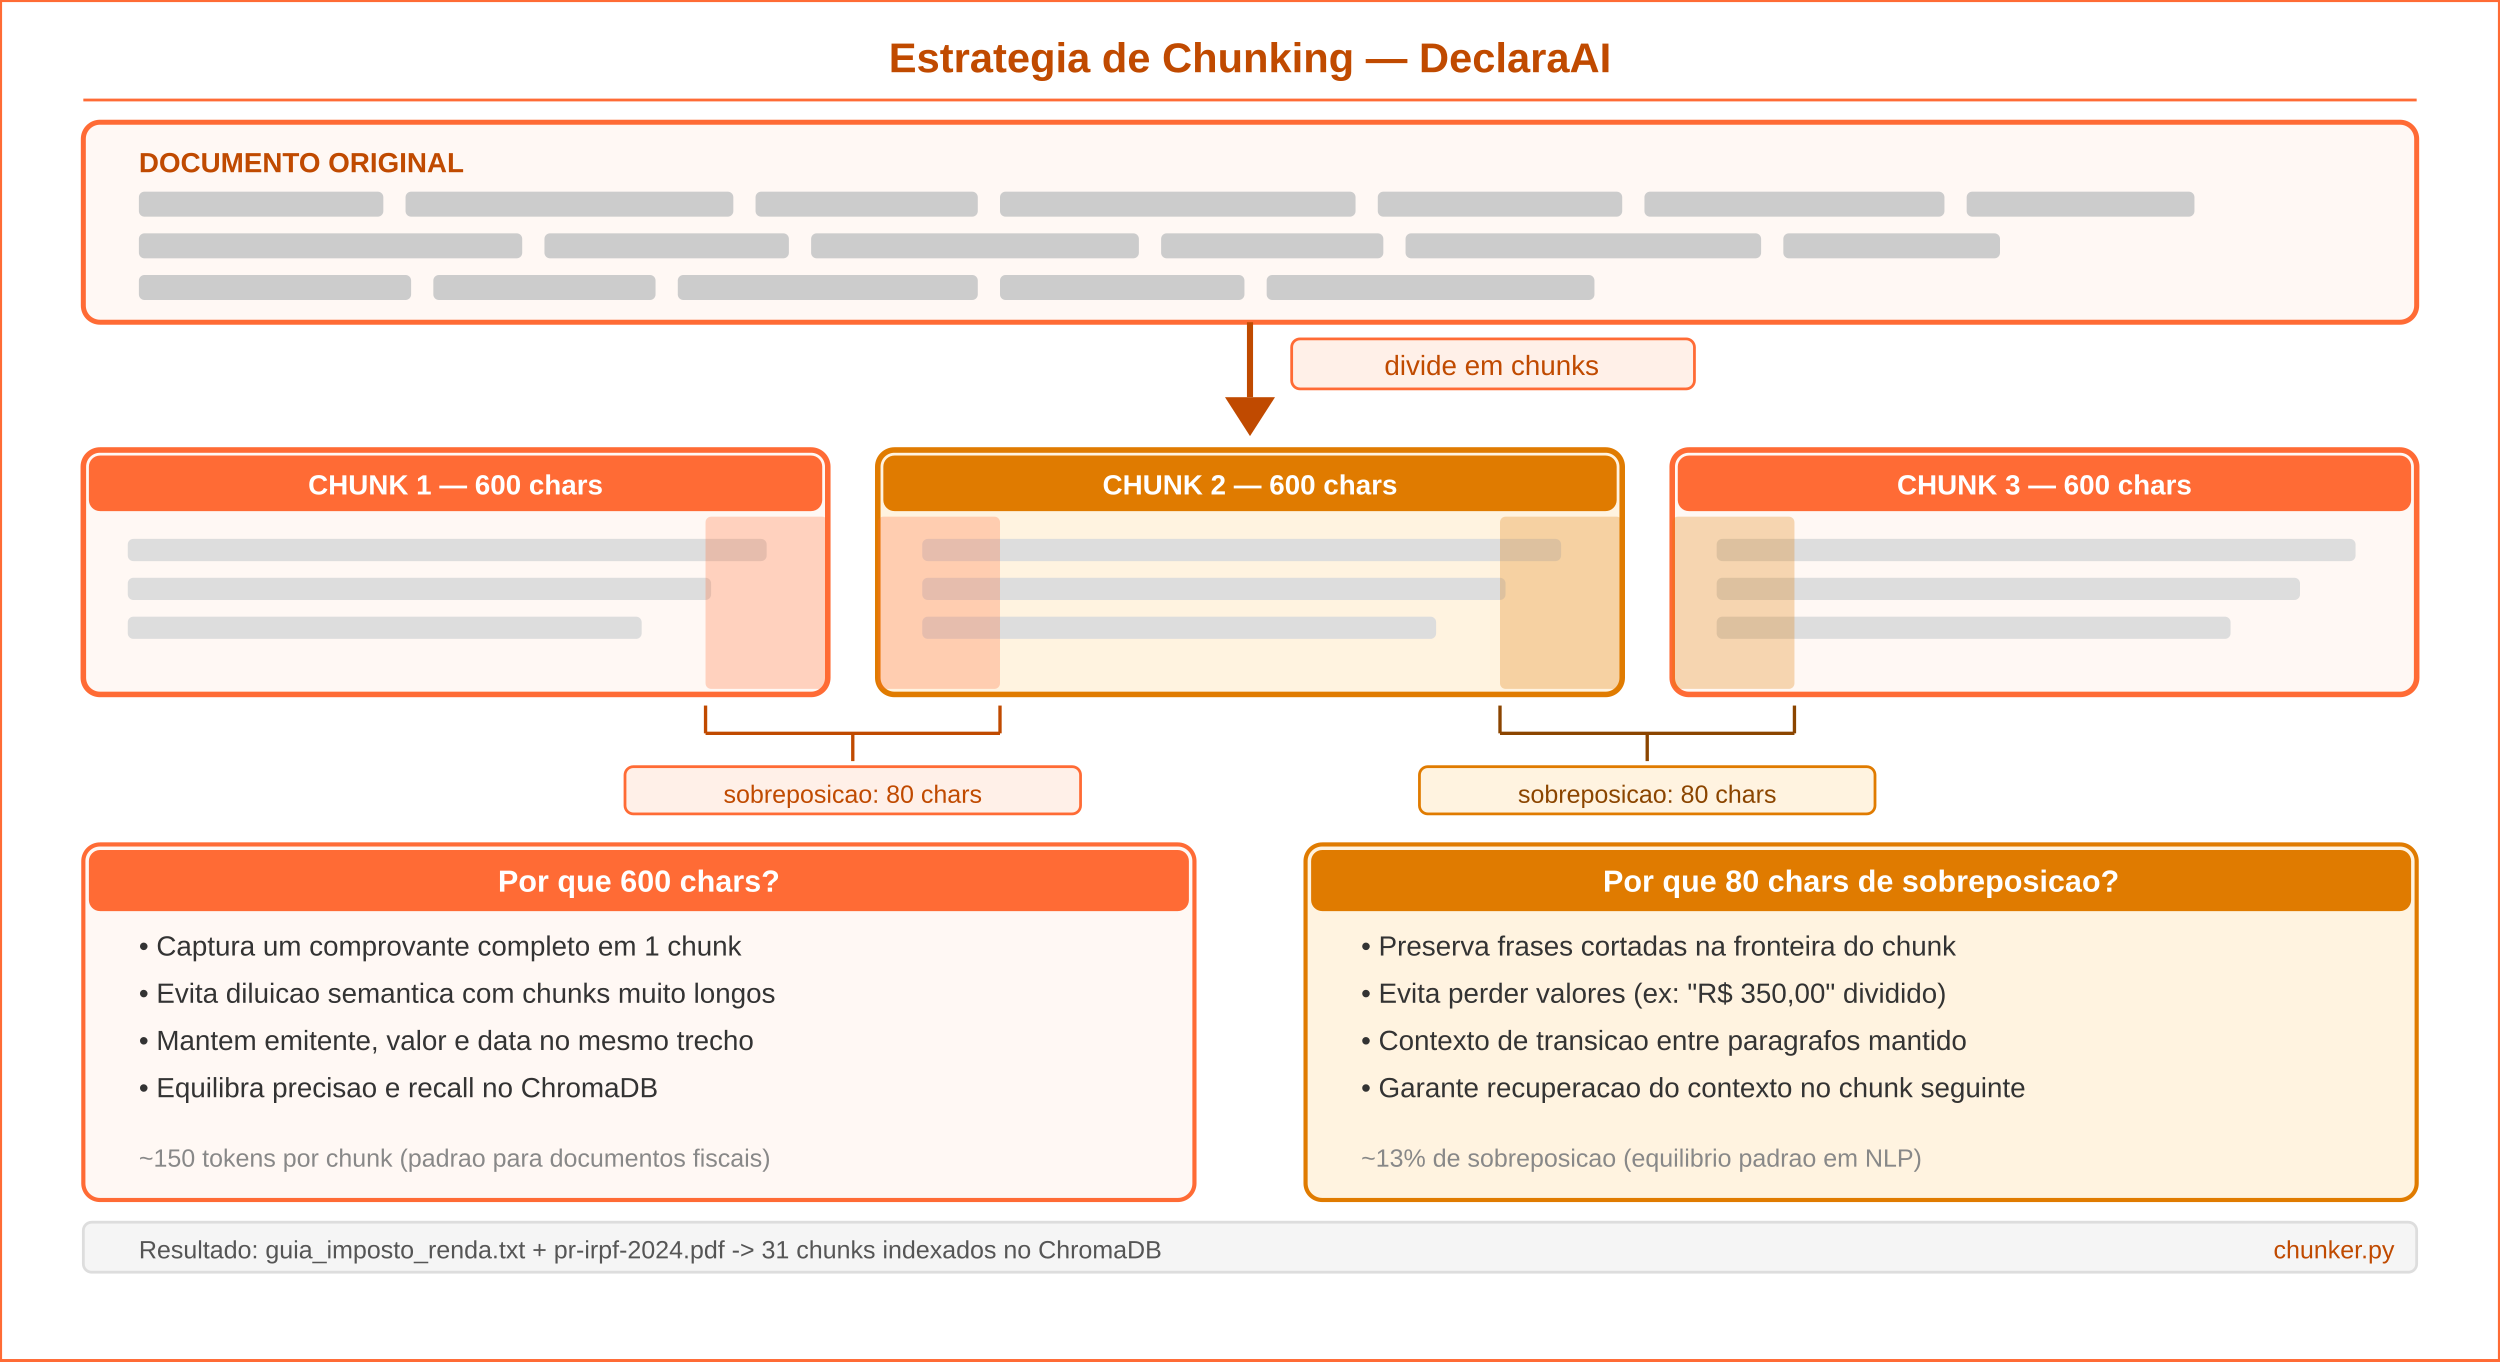
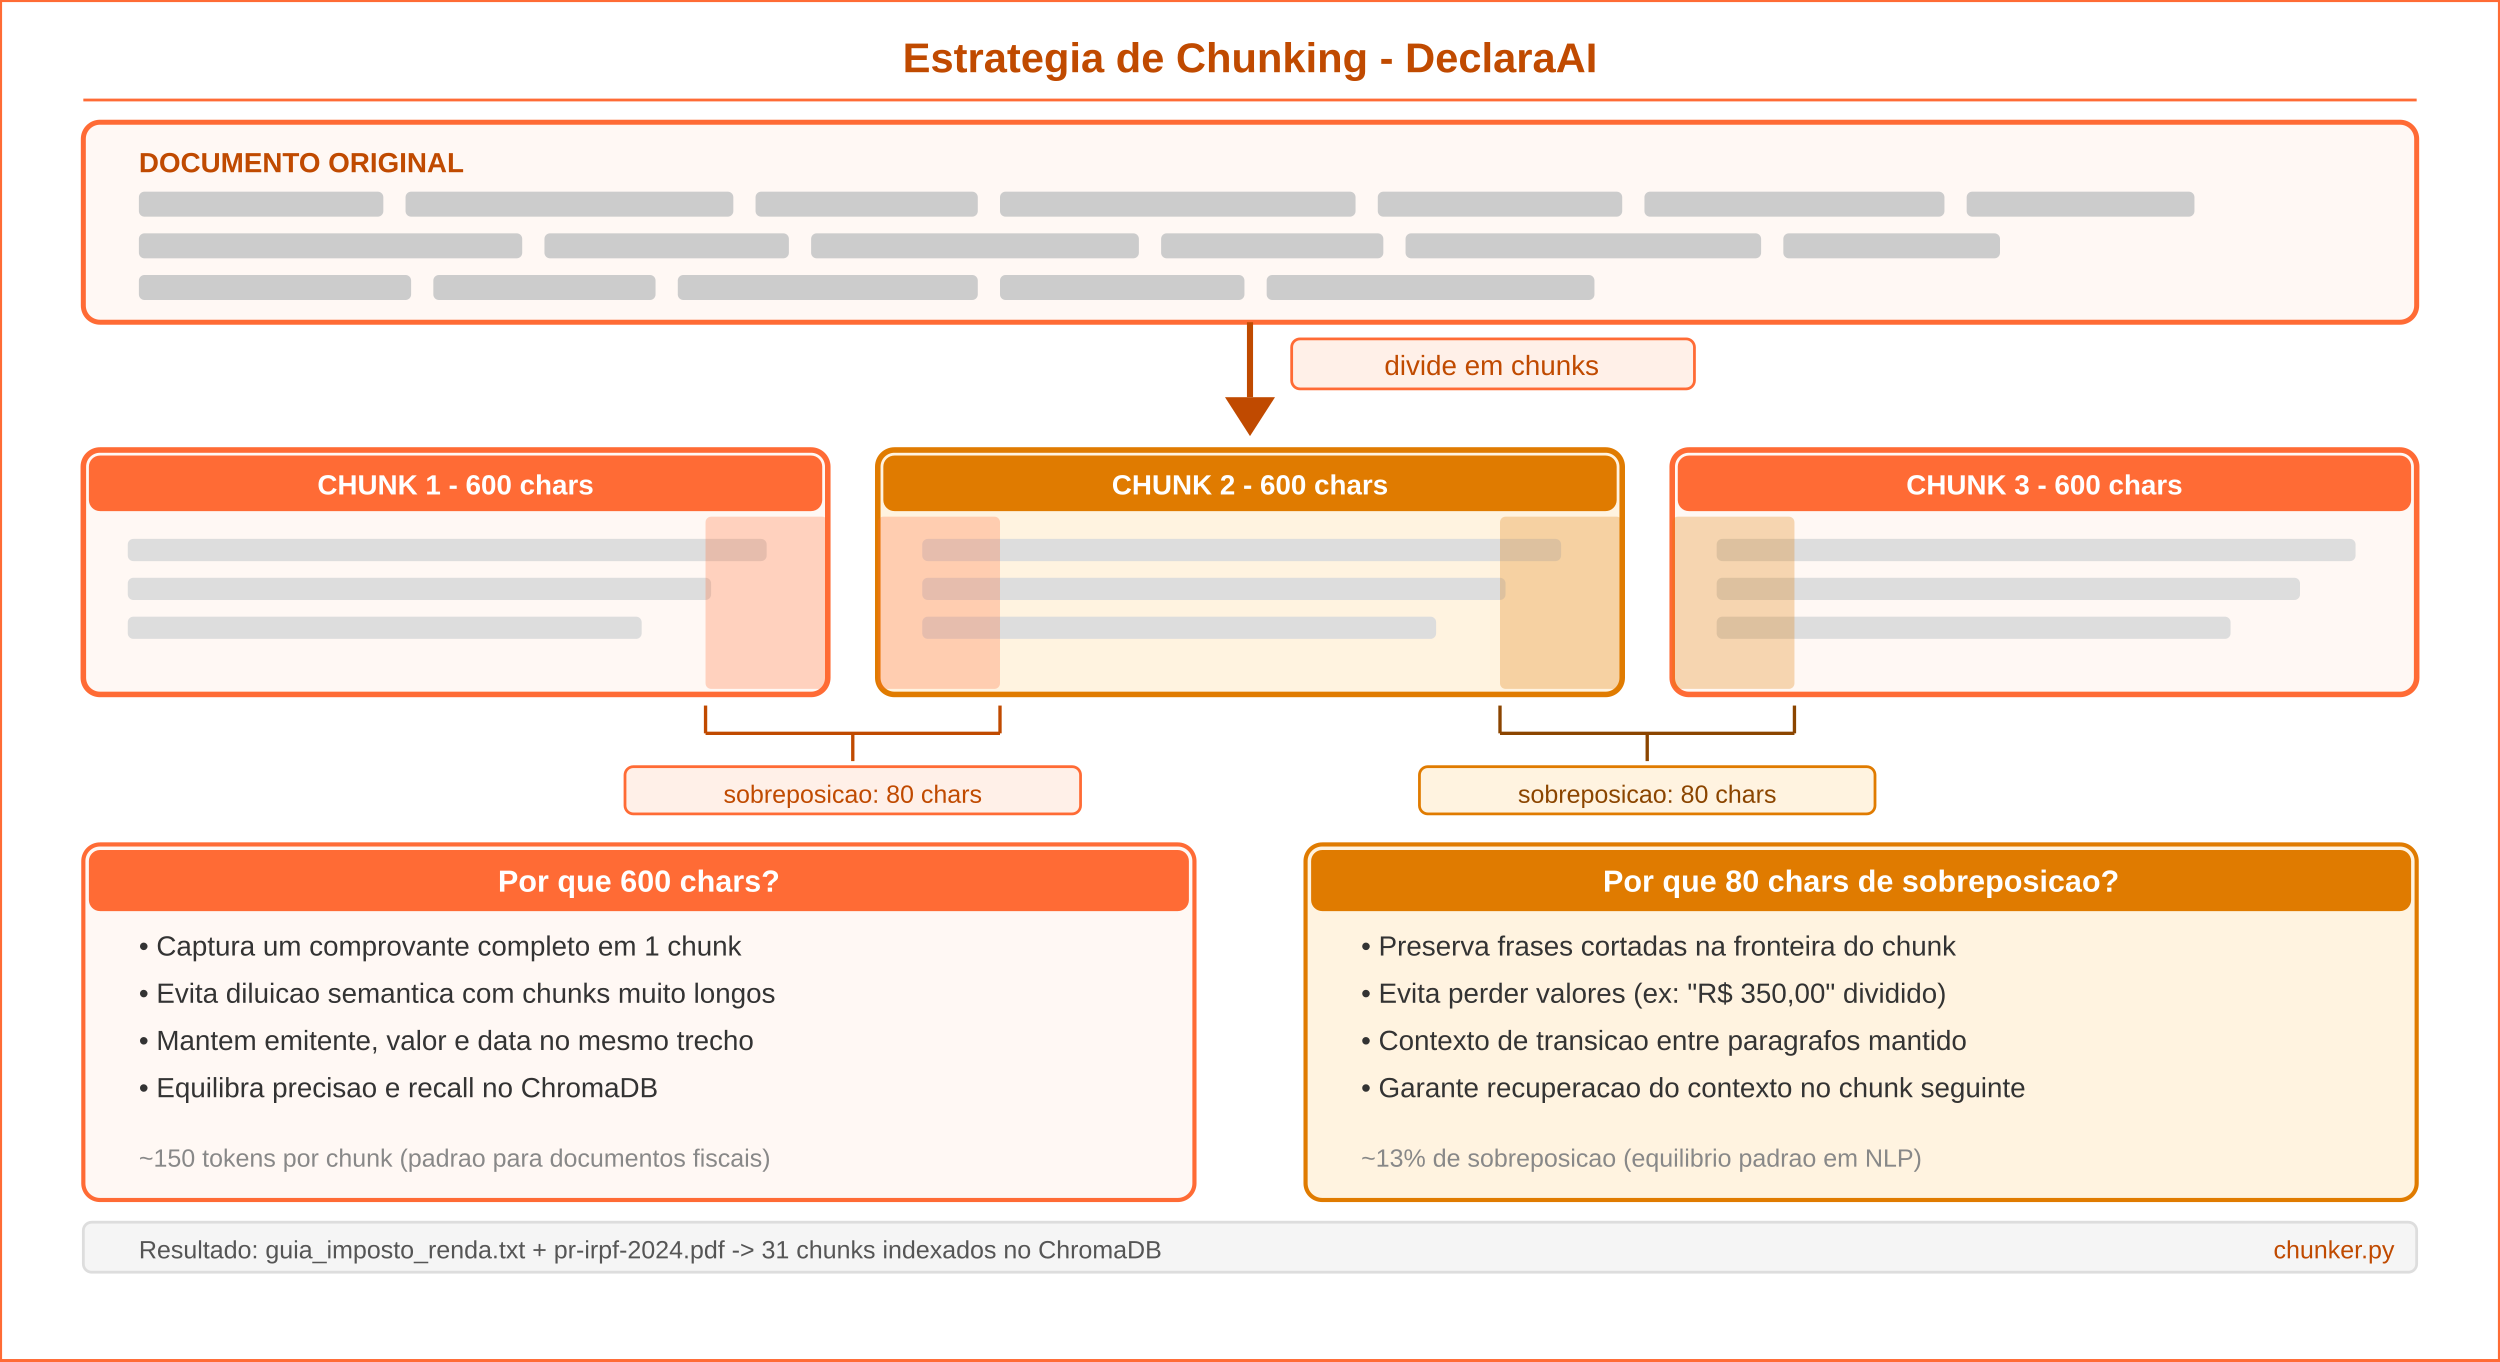
<svg xmlns="http://www.w3.org/2000/svg" viewBox="0 0 900 490" width="900" height="490">
  <rect x="0" y="0" width="900" height="490" fill="#FFFFFF" />
  <rect x="0" y="0" width="900" height="490" fill="none" stroke="#FF6B35" stroke-width="1.5" />
  <text x="450" y="26" text-anchor="middle" font-family="Arial,Helvetica,sans-serif" font-size="15" font-weight="bold" fill="#C04A00">
-     Estrategia de Chunking — DeclaraAI
+     Estrategia de Chunking - DeclaraAI
  </text>
  <line x1="30" y1="36" x2="870" y2="36" stroke="#FF6B35" stroke-width="1" />
  <rect x="30" y="44" width="840" height="72" rx="6" fill="#FFF8F4" stroke="#FF6B35" stroke-width="1.8" />
  <text x="50" y="62" font-family="Arial,Helvetica,sans-serif" font-size="10" font-weight="bold" fill="#C04A00">DOCUMENTO ORIGINAL</text>
  <rect x="50" y="69" width="88" height="9" rx="2" fill="#CCCCCC" />
  <rect x="146" y="69" width="118" height="9" rx="2" fill="#CCCCCC" />
  <rect x="272" y="69" width="80" height="9" rx="2" fill="#CCCCCC" />
  <rect x="360" y="69" width="128" height="9" rx="2" fill="#CCCCCC" />
  <rect x="496" y="69" width="88" height="9" rx="2" fill="#CCCCCC" />
  <rect x="592" y="69" width="108" height="9" rx="2" fill="#CCCCCC" />
  <rect x="708" y="69" width="82" height="9" rx="2" fill="#CCCCCC" />
  <rect x="50" y="84" width="138" height="9" rx="2" fill="#CCCCCC" />
  <rect x="196" y="84" width="88" height="9" rx="2" fill="#CCCCCC" />
  <rect x="292" y="84" width="118" height="9" rx="2" fill="#CCCCCC" />
  <rect x="418" y="84" width="80" height="9" rx="2" fill="#CCCCCC" />
  <rect x="506" y="84" width="128" height="9" rx="2" fill="#CCCCCC" />
  <rect x="642" y="84" width="78" height="9" rx="2" fill="#CCCCCC" />
  <rect x="50" y="99" width="98" height="9" rx="2" fill="#CCCCCC" />
  <rect x="156" y="99" width="80" height="9" rx="2" fill="#CCCCCC" />
  <rect x="244" y="99" width="108" height="9" rx="2" fill="#CCCCCC" />
  <rect x="360" y="99" width="88" height="9" rx="2" fill="#CCCCCC" />
  <rect x="456" y="99" width="118" height="9" rx="2" fill="#CCCCCC" />
  <line x1="450" y1="116" x2="450" y2="143" stroke="#C04A00" stroke-width="2.2" />
  <polygon points="441,143 459,143 450,157" fill="#C04A00" />
  <rect x="465" y="122" width="145" height="18" rx="3" fill="#FFF0E8" stroke="#FF6B35" stroke-width="1" />
  <text x="537" y="135" text-anchor="middle" font-family="Arial,Helvetica,sans-serif" font-size="10" fill="#C04A00">divide em chunks</text>
  <rect x="30" y="162" width="268" height="88" rx="6" fill="#FFF8F4" stroke="#FF6B35" stroke-width="2" />
  <rect x="32" y="164" width="264" height="20" rx="4" fill="#FF6B35" />
-   <text x="164" y="178" text-anchor="middle" font-family="Arial,Helvetica,sans-serif" font-size="10" font-weight="bold" fill="#FFFFFF">CHUNK 1 — 600 chars</text>
+   <text x="164" y="178" text-anchor="middle" font-family="Arial,Helvetica,sans-serif" font-size="10" font-weight="bold" fill="#FFFFFF">CHUNK 1 - 600 chars</text>
  <rect x="46" y="194" width="230" height="8" rx="2" fill="#DDDDDD" />
  <rect x="46" y="208" width="210" height="8" rx="2" fill="#DDDDDD" />
  <rect x="46" y="222" width="185" height="8" rx="2" fill="#DDDDDD" />
  <rect x="316" y="162" width="268" height="88" rx="6" fill="#FFF3E0" stroke="#E07B00" stroke-width="2" />
  <rect x="318" y="164" width="264" height="20" rx="4" fill="#E07B00" />
-   <text x="450" y="178" text-anchor="middle" font-family="Arial,Helvetica,sans-serif" font-size="10" font-weight="bold" fill="#FFFFFF">CHUNK 2 — 600 chars</text>
+   <text x="450" y="178" text-anchor="middle" font-family="Arial,Helvetica,sans-serif" font-size="10" font-weight="bold" fill="#FFFFFF">CHUNK 2 - 600 chars</text>
  <rect x="332" y="194" width="230" height="8" rx="2" fill="#DDDDDD" />
  <rect x="332" y="208" width="210" height="8" rx="2" fill="#DDDDDD" />
  <rect x="332" y="222" width="185" height="8" rx="2" fill="#DDDDDD" />
  <rect x="602" y="162" width="268" height="88" rx="6" fill="#FFF8F4" stroke="#FF6B35" stroke-width="2" />
  <rect x="604" y="164" width="264" height="20" rx="4" fill="#FF6B35" />
-   <text x="736" y="178" text-anchor="middle" font-family="Arial,Helvetica,sans-serif" font-size="10" font-weight="bold" fill="#FFFFFF">CHUNK 3 — 600 chars</text>
+   <text x="736" y="178" text-anchor="middle" font-family="Arial,Helvetica,sans-serif" font-size="10" font-weight="bold" fill="#FFFFFF">CHUNK 3 - 600 chars</text>
  <rect x="618" y="194" width="230" height="8" rx="2" fill="#DDDDDD" />
  <rect x="618" y="208" width="210" height="8" rx="2" fill="#DDDDDD" />
  <rect x="618" y="222" width="185" height="8" rx="2" fill="#DDDDDD" />
  <rect x="254" y="186" width="44" height="62" rx="2" fill="#FF6B35" fill-opacity="0.28" />
  <rect x="316" y="186" width="44" height="62" rx="2" fill="#FF6B35" fill-opacity="0.28" />
  <rect x="540" y="186" width="44" height="62" rx="2" fill="#E07B00" fill-opacity="0.28" />
  <rect x="602" y="186" width="44" height="62" rx="2" fill="#E07B00" fill-opacity="0.28" />
  <line x1="254" y1="254" x2="254" y2="264" stroke="#C04A00" stroke-width="1.2" />
  <line x1="360" y1="254" x2="360" y2="264" stroke="#C04A00" stroke-width="1.2" />
  <line x1="254" y1="264" x2="360" y2="264" stroke="#C04A00" stroke-width="1.2" />
  <line x1="307" y1="264" x2="307" y2="274" stroke="#C04A00" stroke-width="1.2" />
  <rect x="225" y="276" width="164" height="17" rx="3" fill="#FFF0E8" stroke="#FF6B35" stroke-width="1" />
  <text x="307" y="289" text-anchor="middle" font-family="Arial,Helvetica,sans-serif" font-size="9" fill="#C04A00">sobreposicao: 80 chars</text>
  <line x1="540" y1="254" x2="540" y2="264" stroke="#8B4500" stroke-width="1.2" />
  <line x1="646" y1="254" x2="646" y2="264" stroke="#8B4500" stroke-width="1.2" />
  <line x1="540" y1="264" x2="646" y2="264" stroke="#8B4500" stroke-width="1.2" />
  <line x1="593" y1="264" x2="593" y2="274" stroke="#8B4500" stroke-width="1.2" />
  <rect x="511" y="276" width="164" height="17" rx="3" fill="#FFF3E0" stroke="#E07B00" stroke-width="1" />
  <text x="593" y="289" text-anchor="middle" font-family="Arial,Helvetica,sans-serif" font-size="9" fill="#8B4500">sobreposicao: 80 chars</text>
  <rect x="30" y="304" width="400" height="128" rx="6" fill="#FFF8F4" stroke="#FF6B35" stroke-width="1.5" />
  <rect x="32" y="306" width="396" height="22" rx="4" fill="#FF6B35" />
  <text x="230" y="321" text-anchor="middle" font-family="Arial,Helvetica,sans-serif" font-size="11" font-weight="bold" fill="#FFFFFF">Por que 600 chars?</text>
  <text x="50" y="344" font-family="Arial,Helvetica,sans-serif" font-size="10" fill="#333333">
    • Captura um comprovante completo em 1 chunk
  </text>
  <text x="50" y="361" font-family="Arial,Helvetica,sans-serif" font-size="10" fill="#333333">
    • Evita diluicao semantica com chunks muito longos
  </text>
  <text x="50" y="378" font-family="Arial,Helvetica,sans-serif" font-size="10" fill="#333333">
    • Mantem emitente, valor e data no mesmo trecho
  </text>
  <text x="50" y="395" font-family="Arial,Helvetica,sans-serif" font-size="10" fill="#333333">
    • Equilibra precisao e recall no ChromaDB
  </text>
  <text x="50" y="420" font-family="Arial,Helvetica,sans-serif" font-size="9" fill="#888888">
    ~150 tokens por chunk (padrao para documentos fiscais)
  </text>
  <rect x="470" y="304" width="400" height="128" rx="6" fill="#FFF3E0" stroke="#E07B00" stroke-width="1.5" />
  <rect x="472" y="306" width="396" height="22" rx="4" fill="#E07B00" />
  <text x="670" y="321" text-anchor="middle" font-family="Arial,Helvetica,sans-serif" font-size="11" font-weight="bold" fill="#FFFFFF">Por que 80 chars de sobreposicao?</text>
  <text x="490" y="344" font-family="Arial,Helvetica,sans-serif" font-size="10" fill="#333333">
    • Preserva frases cortadas na fronteira do chunk
  </text>
  <text x="490" y="361" font-family="Arial,Helvetica,sans-serif" font-size="10" fill="#333333">
    • Evita perder valores (ex: "R$ 350,00" dividido)
  </text>
  <text x="490" y="378" font-family="Arial,Helvetica,sans-serif" font-size="10" fill="#333333">
    • Contexto de transicao entre paragrafos mantido
  </text>
  <text x="490" y="395" font-family="Arial,Helvetica,sans-serif" font-size="10" fill="#333333">
    • Garante recuperacao do contexto no chunk seguinte
  </text>
  <text x="490" y="420" font-family="Arial,Helvetica,sans-serif" font-size="9" fill="#888888">
    ~13% de sobreposicao (equilibrio padrao em NLP)
  </text>
  <rect x="30" y="440" width="840" height="18" rx="3" fill="#F5F5F5" stroke="#DDDDDD" stroke-width="1" />
  <text x="50" y="453" font-family="Arial,Helvetica,sans-serif" font-size="9" fill="#555555">
    Resultado: guia_imposto_renda.txt + pr-irpf-2024.pdf  -&gt;  31 chunks indexados no ChromaDB
  </text>
  <text x="862" y="453" text-anchor="end" font-family="Arial,Helvetica,sans-serif" font-size="9" fill="#C04A00">chunker.py</text>
</svg>
